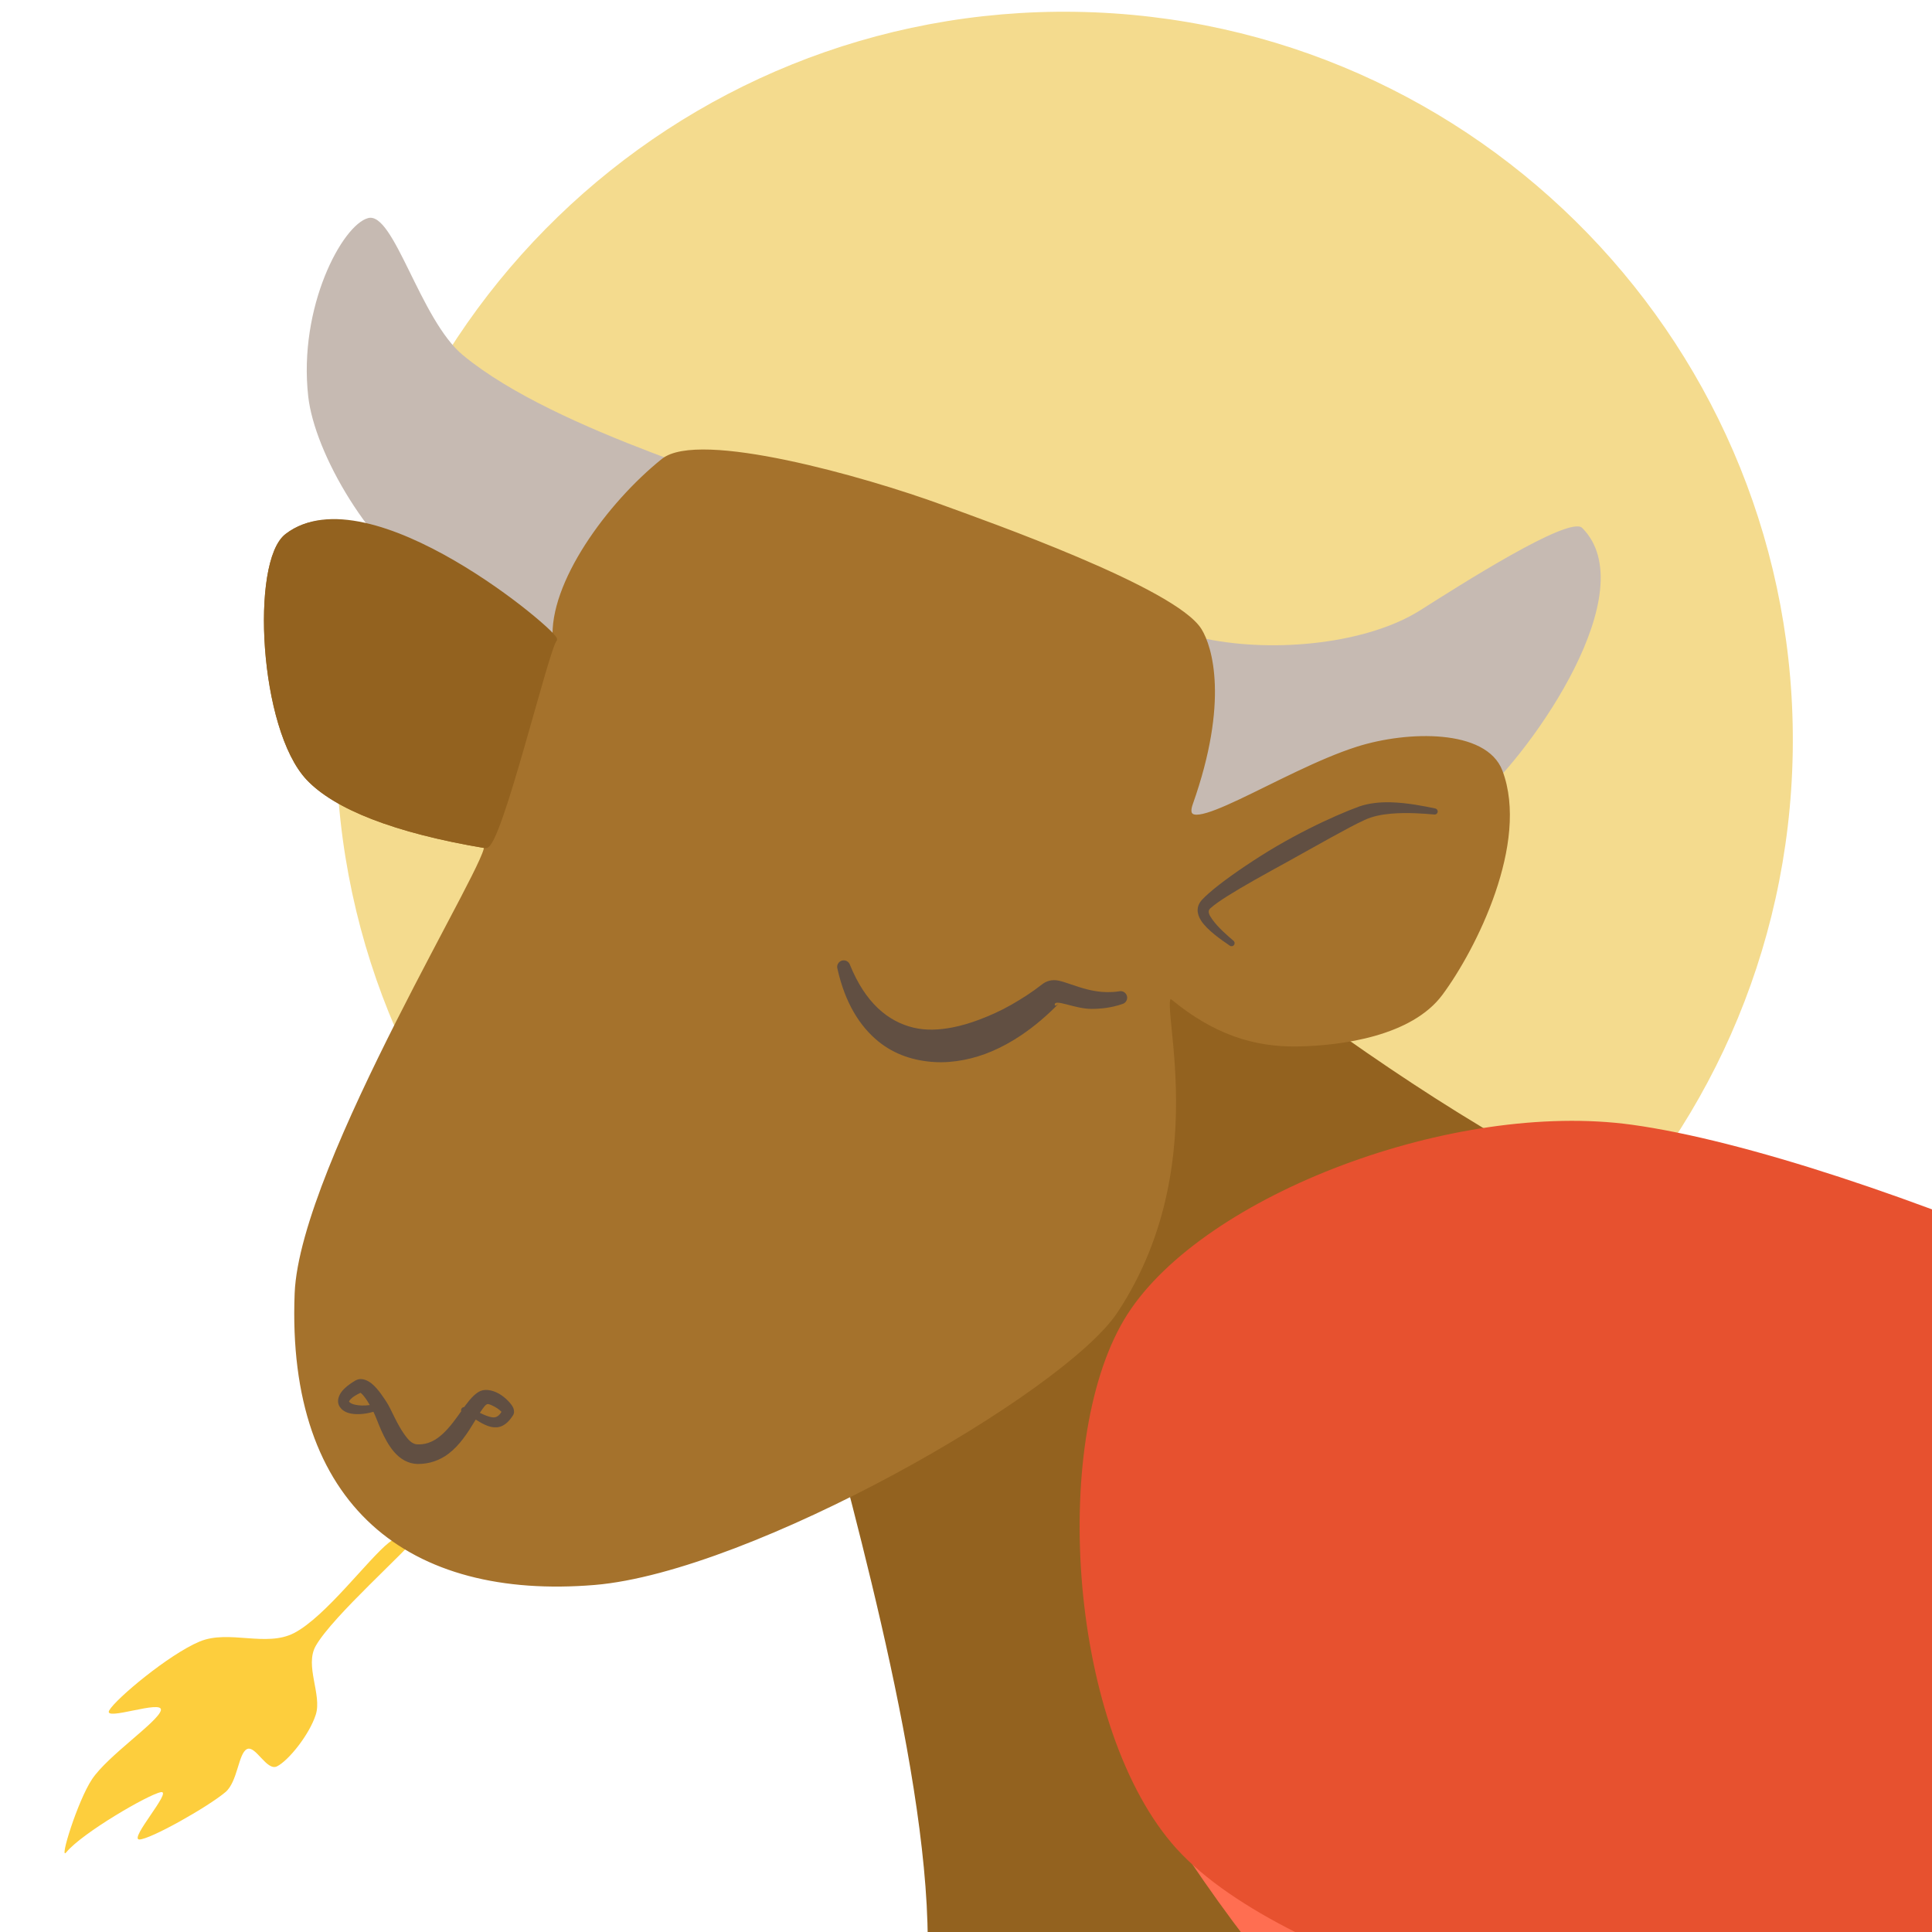
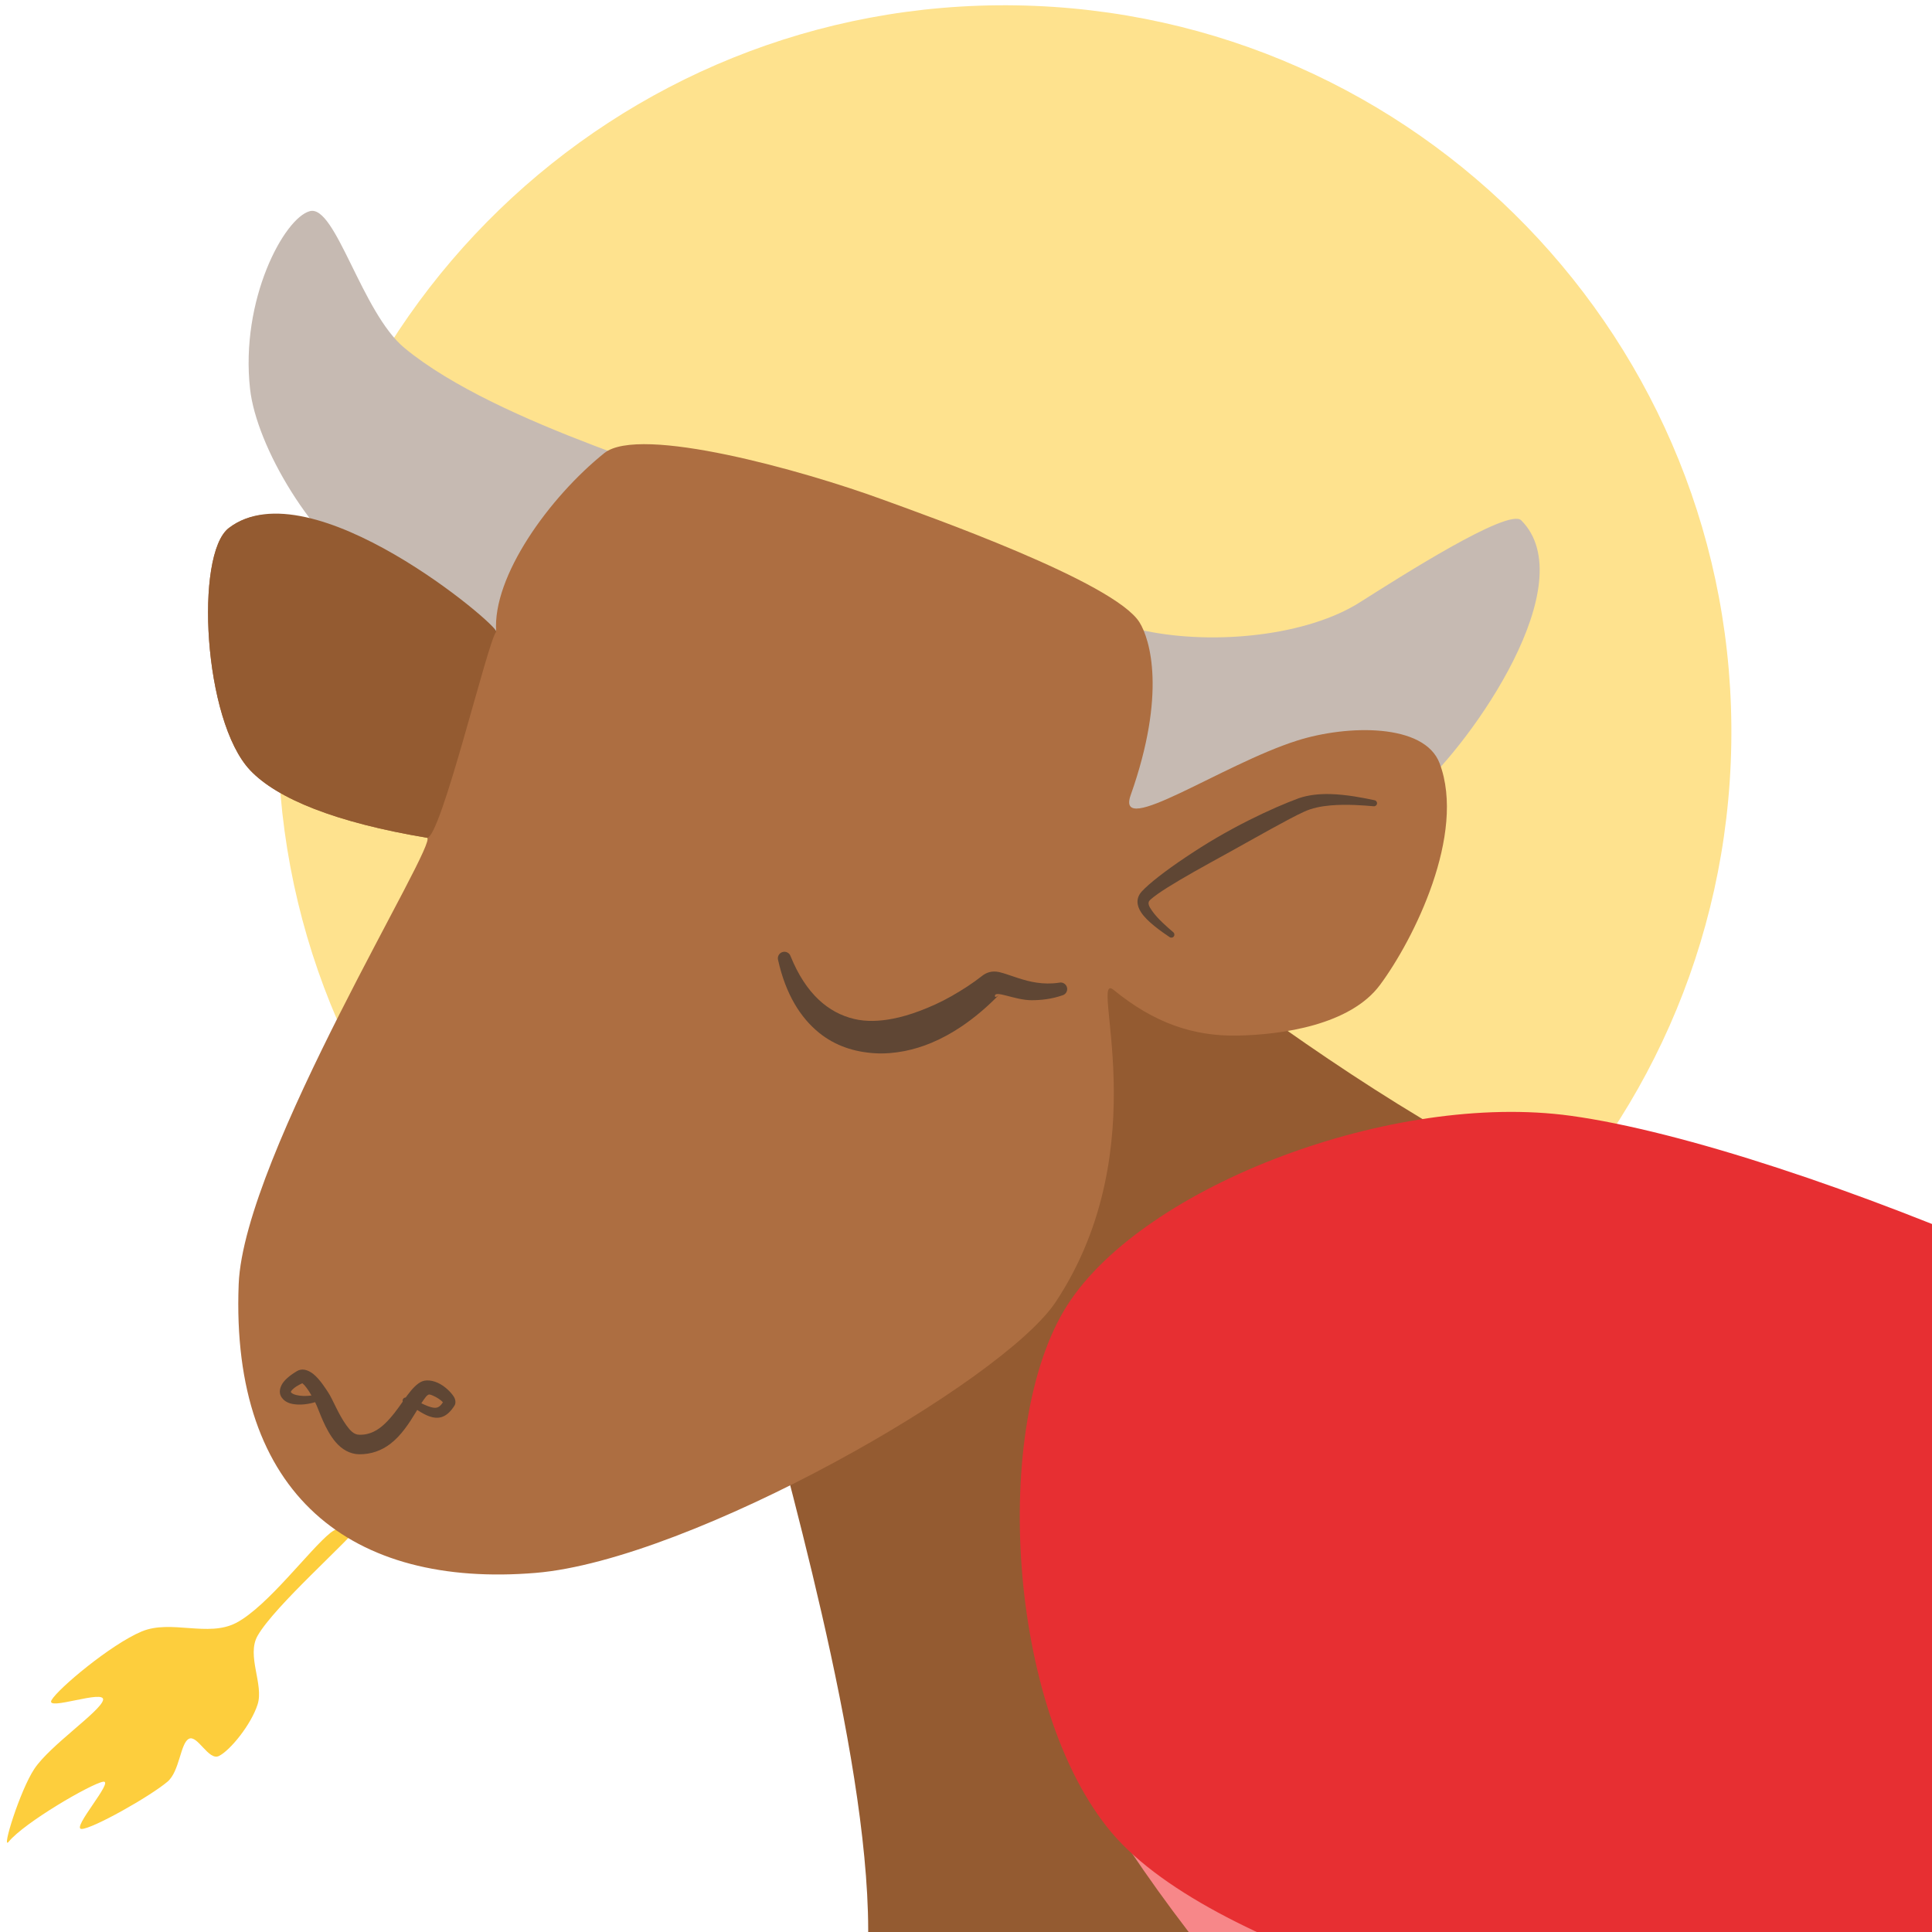
- <svg xmlns="http://www.w3.org/2000/svg" width="449px" height="449px" version="1.1" xml:space="preserve" style="fill-rule:evenodd;clip-rule:evenodd;stroke-linecap:round;stroke-linejoin:round;stroke-miterlimit:1.5;">
-   <g transform="matrix(0.907507,0.0147453,-0.0147453,0.907507,-392.6,-133.87)">
-     <circle cx="710.5" cy="325.5" r="186.5" style="fill:rgb(244,219,142);" />
+ <svg xmlns="http://www.w3.org/2000/svg" width="100%" height="100%" viewBox="0 0 450 450" version="1.1" xml:space="preserve" style="fill-rule:evenodd;clip-rule:evenodd;stroke-linejoin:round;stroke-miterlimit:2;">
+   <g transform="matrix(0.907507,0.0147453,-0.0147453,0.907507,-405.984,-135.37)">
+     <circle cx="710.5" cy="325.5" r="186.5" style="fill:rgb(254,226,142);" />
  </g>
-   <g transform="matrix(1,0,0,1,-513.616,-144.5)">
-     <path d="M704,465C712.167,496.667 731.5,564.167 729,603C726.793,637.288 682.5,636.833 689,698C690.727,714.255 703.858,733.417 720,736C761.667,742.667 866.007,739.197 939,738C1030.5,736.5 1206.67,744 1269,727C1301.51,718.135 1309.14,669.471 1313,636C1317,601.333 1312.61,553.362 1293,519C1272.17,482.5 1244.21,432.855 1188,417C1105.9,393.847 1030.05,455.556 936,439C878.14,428.815 811.203,375.732 773,345C747.759,324.694 700.322,450.739 704,465Z" style="fill:rgb(147,98,31);" />
+   <g transform="matrix(1,0,0,1,-527,-146)">
+     <path d="M704,465C712.167,496.667 731.5,564.167 729,603C726.793,637.288 682.5,636.833 689,698C690.727,714.255 703.858,733.417 720,736C761.667,742.667 866.007,739.197 939,738C1030.5,736.5 1206.67,744 1269,727C1301.51,718.135 1309.14,669.471 1313,636C1317,601.333 1312.61,553.362 1293,519C1272.17,482.5 1244.21,432.855 1188,417C1105.9,393.847 1030.05,455.556 936,439C878.14,428.815 811.203,375.732 773,345C747.759,324.694 700.322,450.739 704,465Z" style="fill:rgb(148,91,49);" />
  </g>
-   <g transform="matrix(1.10269,-0.171045,0.167936,1.08264,-662.646,-33.4541)">
+   <g transform="matrix(1.10269,-0.171045,0.167936,1.08264,-676.03,-34.9541)">
    <path d="M702,239C689.143,231.528 674.672,222.151 666.176,212.412C658.448,203.554 656.552,179.97 651.023,180.568C645.494,181.166 633.787,196.937 633,216C632.499,228.129 640.812,250.004 653,261C668.333,274.833 701.06,286.221 725,299C749.667,312.167 778.667,337.167 801,340C807.717,340.852 826.893,360.48 861.114,338.201C873.886,329.886 901.833,300.167 891,285C888.775,281.885 863.845,293.088 855,297C843.21,302.215 824.029,301.318 810,296C784.5,286.333 725.971,252.931 702,239Z" style="fill:rgb(198,186,178);" />
  </g>
-   <g transform="matrix(1,0,0,1,-513.616,-144.5)">
+   <g transform="matrix(1,0,0,1,-527,-146)">
    <path d="M604,503C599.167,506.833 589.333,520.167 582,524C575.474,527.411 566.792,523.157 560,526C552.833,529 540.5,539.333 539,542C537.5,544.667 551.667,539.333 551,542C550.333,544.667 538.667,552.5 535,558C531.667,563 527.286,577.103 529,575C532.667,570.5 548.167,561.5 551,561C553.833,560.5 543.5,572 546,572C548.5,572 561.833,564.5 566,561C568.854,558.603 569,552 571,551C573,550 575.596,556.202 578,555C580.667,553.667 585.5,547.667 587,543C588.5,538.333 584.354,531.631 587,527C591,520 608.167,505 611,501C612.403,499.02 605.901,501.492 604,503Z" style="fill:rgb(253,206,61);" />
  </g>
-   <g transform="matrix(1.10269,-0.171045,0.167936,1.08264,-662.646,-33.4541)">
-     <path d="M655.122,316.022C657.85,316.941 607.178,376.803 602.014,403.665C593.507,447.924 615.745,471.213 654.014,474.006C686.469,476.374 756.546,449.082 770,434C796.167,404.667 787.274,365.117 791.909,370.378C799.183,378.636 806.862,382.736 816,384C825.182,385.27 839.574,385.459 847,378C855.398,369.564 869.629,349.125 866.389,333.386C864.548,324.438 848.587,322.263 837.733,323.966C821.496,326.514 797.08,338.636 801.641,330.014C812.308,309.848 810.626,297.89 809,294C805.094,284.653 768.417,264.587 759.735,259.708C744.595,251.198 712.232,236.163 704,241C691.344,248.436 676.953,263.206 676,275C675.89,276.361 643.001,233.998 624.168,244.498C616.277,248.897 612.738,284.17 620.831,296.091C625.463,302.915 636.722,309.827 655.122,316.022Z" style="fill:rgb(165,114,44);stroke:rgb(165,114,44);stroke-width:0.9px;" />
+   <g transform="matrix(1.10269,-0.171045,0.167936,1.08264,-676.03,-34.9541)">
+     <path d="M655.122,316.022C657.85,316.941 607.178,376.803 602.014,403.665C593.507,447.924 615.745,471.213 654.014,474.006C686.469,476.374 756.546,449.082 770,434C796.167,404.667 787.274,365.117 791.909,370.378C799.183,378.636 806.862,382.736 816,384C825.182,385.27 839.574,385.459 847,378C855.398,369.564 869.629,349.125 866.389,333.386C864.548,324.438 848.587,322.263 837.733,323.966C821.496,326.514 797.08,338.636 801.641,330.014C812.308,309.848 810.626,297.89 809,294C805.094,284.653 768.417,264.587 759.735,259.708C744.595,251.198 712.232,236.163 704,241C691.344,248.436 676.953,263.206 676,275C675.89,276.361 643.001,233.998 624.168,244.498C616.277,248.897 612.738,284.17 620.831,296.091C625.463,302.915 636.722,309.827 655.122,316.022Z" style="fill:rgb(173,110,65);" />
  </g>
-   <g transform="matrix(1,0,0,1,-513.616,-144.5)">
-     <path d="M780.048,561.123C849.962,676.253 938.713,696.238 953.363,686.741C961.047,681.76 937.522,656.627 945.624,660.869C1001.13,689.932 1081,698.364 1080.38,678.811C1079.86,662.247 1037.47,635.174 1049.9,639.098C1092.27,652.481 1188.04,664.976 1197.12,643.614C1203.31,629.067 1130.24,597.266 1141.29,589.934C1152.35,582.602 1267.94,623.183 1263.44,599.622C1252.59,542.788 1043.89,436.084 963.321,429.668C888.377,423.699 763.292,533.53 780.048,561.123Z" style="fill:rgb(255,110,81);" />
+   <g transform="matrix(1,0,0,1,-527,-146)">
+     <path d="M898.355,642.026C902.416,687.696 1022.68,716.205 1074.96,730.827C1118.97,743.134 1220.32,753.74 1212.05,729.756C1207.12,715.489 1189.31,689.175 1199.58,694.732C1231.5,711.989 1360.81,729.883 1333.04,688.387C1324.35,675.4 1293.97,645.171 1307.76,648.924C1375.07,667.242 1446.38,642.144 1416.35,619.71C1373.49,587.691 1151.58,475.89 1050.6,456.807C972.754,442.095 894.294,596.356 898.355,642.026Z" style="fill:rgb(255,199,200);" />
  </g>
-   <g transform="matrix(1,0,0,1,-513.616,-144.5)">
-     <path d="M892.827,405.885C872.212,403.051 847.473,407.075 825.631,415.267C803.618,423.523 784.547,436.014 775.605,449.984C757.79,477.817 761.609,544.088 785.939,572.88C810.268,601.673 888.766,620.986 921.581,622.74C944.305,623.955 1000.75,604.384 1018.27,598.233C1119.9,562.551 1125.5,530.171 1089.1,493.079C1057.74,461.132 945.076,413.067 892.827,405.885Z" style="fill:rgb(231,81,47);" />
+   <g transform="matrix(1,0,0,1,-527,-146)">
+     <path d="M780.048,561.123C849.962,676.253 938.713,696.238 953.363,686.741C961.047,681.76 937.522,656.627 945.624,660.869C1001.13,689.932 1081,698.364 1080.38,678.811C1079.86,662.247 1037.47,635.174 1049.9,639.098C1092.27,652.481 1188.04,664.976 1197.12,643.614C1203.31,629.067 1130.24,597.266 1141.29,589.934C1152.35,582.602 1267.94,623.183 1263.44,599.622C1252.59,542.788 1043.89,436.084 963.321,429.668C888.377,423.699 763.292,533.53 780.048,561.123Z" style="fill:rgb(247,135,137);" />
  </g>
-   <g transform="matrix(1.31384,-0.203799,0.259608,1.67363,-852.033,-217.715)">
-     <path d="M764.203,362.466C764.208,362.463 764.213,362.459 764.219,362.456C764.214,362.459 764.208,362.463 764.203,362.466ZM764.203,362.466C761.847,363.861 759.374,365.057 756.832,365.994C755,366.67 753.136,367.199 751.28,367.566C749.603,367.898 747.926,368.086 746.295,368.137C744.516,368.192 742.783,368.091 741.138,367.813C737.62,367.216 734.437,365.965 731.99,363.838C729.202,361.414 727.272,357.941 726.866,353.136C726.771,352.645 727.201,352.185 727.827,352.11C728.453,352.035 729.038,352.373 729.134,352.864C730.768,358.294 734.151,361.332 738.434,362.707C740.505,363.371 742.781,363.564 745.181,363.493C746.73,363.447 748.323,363.275 749.95,363.01C751.922,362.689 753.94,362.256 755.95,361.652C757.913,361.062 759.879,360.386 761.781,359.544C762.528,359.218 763.535,359.01 764.818,359.4C765.623,359.644 766.681,360.124 768.006,360.642C769.76,361.328 772.011,362.093 774.903,362.103C775.534,362.061 776.089,362.429 776.143,362.924C776.196,363.419 775.727,363.855 775.097,363.897C773.095,364.175 771.291,364.1 769.672,363.905C766.747,363.551 763.497,361.663 763.429,362.595C763.411,362.846 763.99,362.59 764.203,362.466Z" style="fill:rgb(97,79,66);" />
+   <g transform="matrix(1,0,0,1,-527,-146)">
+     <path d="M892.827,405.885C872.212,403.051 847.473,407.075 825.631,415.267C803.618,423.523 784.547,436.014 775.605,449.984C757.79,477.817 761.609,544.088 785.939,572.88C810.268,601.673 888.766,620.986 921.581,622.74C944.305,623.955 1000.75,604.384 1018.27,598.233C1119.9,562.551 1125.5,530.171 1089.1,493.079C1057.74,461.132 945.076,413.067 892.827,405.885Z" style="fill:rgb(231,47,50);" />
  </g>
-   <g transform="matrix(1.10269,-0.171045,0.167936,1.08264,-662.646,-33.4541)">
-     <path d="M851.761,339.009C852.098,339.115 852.287,339.479 852.183,339.822C852.079,340.165 851.721,340.358 851.384,340.252C849.293,339.73 845.918,338.905 842.511,338.675C840.561,338.543 838.612,338.626 836.919,339.13C835.029,339.667 832.466,340.592 829.548,341.673C827.991,342.25 826.339,342.877 824.638,343.518C823.027,344.126 821.377,344.756 819.726,345.371C817.203,346.31 814.686,347.23 812.357,348.132C807.891,349.862 804.112,351.432 802.302,352.651C801.53,353.161 801.906,354.076 802.388,355.065C803.282,356.898 804.946,358.885 806.033,360.18C806.277,360.439 806.269,360.851 806.015,361.099C805.76,361.348 805.356,361.34 805.112,361.081C803.542,359.593 801.017,357.132 800.053,354.986C799.283,353.272 799.487,351.735 800.842,350.61C802.634,349.149 806.413,347.019 810.994,344.845C813.185,343.804 815.553,342.74 817.977,341.768C820.365,340.81 822.801,339.929 825.133,339.16C829.525,337.712 833.55,336.67 836.225,336.13C838.261,335.757 840.546,335.859 842.802,336.275C846.29,336.918 849.668,338.208 851.761,339.009Z" style="fill:rgb(97,79,66);" />
+   <g transform="matrix(1.31384,-0.203799,0.259608,1.67363,-865.417,-219.215)">
+     <path d="M764.203,362.466C761.847,363.861 759.374,365.057 756.832,365.994C755,366.67 753.136,367.199 751.28,367.566C749.603,367.898 747.926,368.086 746.295,368.137C744.516,368.192 742.783,368.091 741.138,367.813C737.62,367.216 734.437,365.965 731.99,363.838C729.202,361.414 727.272,357.941 726.866,353.136C726.771,352.645 727.201,352.185 727.827,352.11C728.453,352.035 729.038,352.373 729.134,352.864C730.768,358.294 734.151,361.332 738.434,362.707C740.505,363.371 742.781,363.564 745.181,363.493C746.73,363.447 748.323,363.275 749.95,363.01C751.922,362.689 753.94,362.256 755.95,361.652C757.913,361.062 759.879,360.386 761.781,359.544C762.528,359.218 763.535,359.01 764.818,359.4C765.623,359.644 766.681,360.124 768.006,360.642C769.76,361.328 772.011,362.093 774.903,362.103C775.534,362.061 776.089,362.429 776.143,362.924C776.196,363.419 775.727,363.855 775.097,363.897C773.095,364.175 771.291,364.1 769.672,363.905C766.747,363.551 763.497,361.663 763.429,362.595C763.411,362.846 763.99,362.59 764.203,362.466ZM764.203,362.466C764.208,362.463 764.213,362.459 764.219,362.456C764.214,362.459 764.208,362.463 764.203,362.466Z" style="fill:rgb(95,70,52);" />
  </g>
-   <g transform="matrix(1.11567,-0.0212762,0.0222708,1.16783,-613.581,-171.873)">
-     <path d="M637.267,439.622C637.233,439.52 637.226,439.409 637.252,439.297C637.32,439.001 637.597,438.799 637.903,438.802C638.024,438.648 638.144,438.498 638.262,438.352C639.347,437.017 640.384,436.029 641.38,435.656C642.579,435.213 644.345,435.632 645.773,436.639C647.014,437.514 647.99,438.672 648.18,439.324C648.335,439.855 648.27,440.285 648.062,440.59C646.552,442.795 645.007,443.202 643.454,442.858C642.605,442.67 641.737,442.24 640.877,441.718C640.669,441.592 640.462,441.461 640.256,441.33C640.171,441.458 640.086,441.587 640,441.718C638.561,443.893 636.828,446.373 634.477,448.01C632.673,449.265 630.512,450.017 627.927,449.948C626.021,449.857 624.393,448.927 623.1,447.428C622.056,446.219 621.208,444.649 620.53,443.111C619.895,441.67 619.425,440.272 618.978,439.397C616.913,439.938 615.076,439.913 613.843,439.558C612.949,439.301 612.348,438.82 612,438.299C611.536,437.604 611.521,436.744 612.099,435.764C612.563,434.979 613.581,434.071 615.334,433.12C616.337,432.576 617.539,432.859 618.683,433.744C620.091,434.832 621.436,437.053 621.73,437.474C622.628,438.791 623.76,441.866 625.428,444.144C626.156,445.137 626.939,446.032 628.073,446.052C630.304,446.154 632.011,445.199 633.445,443.95C634.94,442.648 636.172,441.042 637.267,439.622ZM618.25,438.049C617.969,437.551 617.611,436.966 617.21,436.452C616.992,436.171 616.78,435.9 616.541,435.712C616.488,435.67 616.413,435.601 616.38,435.569C615.431,435.977 614.752,436.362 614.334,436.764C614.184,436.909 614.052,437.026 613.999,437.161C613.984,437.199 613.925,437.22 613.942,437.252C614.104,437.565 614.546,437.764 615.132,437.909C615.973,438.116 617.044,438.182 618.25,438.049ZM641.138,440.011C642.047,440.449 642.947,440.859 643.807,440.96C644.505,441.042 645.089,440.737 645.65,439.893C645.23,439.429 644.398,438.878 643.584,438.534C643.226,438.382 642.88,438.22 642.62,438.344C642.275,438.506 642,438.881 641.662,439.305C641.488,439.523 641.314,439.759 641.138,440.011Z" style="fill:rgb(97,79,66);" />
+   <g transform="matrix(1.10269,-0.171045,0.167936,1.08264,-676.03,-34.9541)">
+     <path d="M851.761,339.009C852.098,339.115 852.287,339.479 852.183,339.822C852.079,340.165 851.721,340.358 851.384,340.252C849.293,339.73 845.918,338.905 842.511,338.675C840.561,338.543 838.612,338.626 836.919,339.13C835.029,339.667 832.466,340.592 829.548,341.673C827.991,342.25 826.339,342.877 824.638,343.518C823.027,344.126 821.377,344.756 819.726,345.371C817.203,346.31 814.686,347.23 812.357,348.132C807.891,349.862 804.112,351.432 802.302,352.651C801.53,353.161 801.906,354.076 802.388,355.065C803.282,356.898 804.946,358.885 806.033,360.18C806.277,360.439 806.269,360.851 806.015,361.099C805.76,361.348 805.356,361.34 805.112,361.081C803.542,359.593 801.017,357.132 800.053,354.986C799.283,353.272 799.487,351.735 800.842,350.61C802.634,349.149 806.413,347.019 810.994,344.845C813.185,343.804 815.553,342.74 817.977,341.768C820.365,340.81 822.801,339.929 825.133,339.16C829.525,337.712 833.55,336.67 836.225,336.13C838.261,335.757 840.546,335.859 842.802,336.275C846.29,336.918 849.668,338.208 851.761,339.009Z" style="fill:rgb(95,70,52);" />
  </g>
-   <g transform="matrix(1.10269,-0.171045,0.167936,1.08264,-662.646,-33.4541)">
-     <path d="M655.122,316.022C657.85,316.941 674.007,276.595 676,275C677.054,274.156 643.001,233.998 624.168,244.498C616.277,248.897 612.738,284.17 620.831,296.091C625.463,302.915 636.722,309.827 655.122,316.022Z" style="fill:rgb(147,98,31);stroke:rgb(147,98,31);stroke-width:0.9px;" />
+   <g transform="matrix(1.11567,-0.0212762,0.0222708,1.16783,-626.965,-173.373)">
+     <path d="M637.267,439.622C637.233,439.52 637.226,439.409 637.252,439.297C637.32,439.001 637.597,438.799 637.903,438.802C638.024,438.648 638.144,438.498 638.262,438.352C639.347,437.017 640.384,436.029 641.38,435.656C642.579,435.213 644.345,435.632 645.773,436.639C647.014,437.514 647.99,438.672 648.18,439.324C648.335,439.855 648.27,440.285 648.062,440.59C646.552,442.795 645.007,443.202 643.454,442.858C642.605,442.67 641.737,442.24 640.877,441.718C640.669,441.592 640.462,441.461 640.256,441.33C640.171,441.458 640.086,441.587 640,441.718C638.561,443.893 636.828,446.373 634.477,448.01C632.673,449.265 630.512,450.017 627.927,449.948C626.021,449.857 624.393,448.927 623.1,447.428C622.056,446.219 621.208,444.649 620.53,443.111C619.895,441.67 619.425,440.272 618.978,439.397C616.913,439.938 615.076,439.913 613.843,439.558C612.949,439.301 612.348,438.82 612,438.299C611.536,437.604 611.521,436.744 612.099,435.764C612.563,434.979 613.581,434.071 615.334,433.12C616.337,432.576 617.539,432.859 618.683,433.744C620.091,434.832 621.436,437.053 621.73,437.474C622.628,438.791 623.76,441.866 625.428,444.144C626.156,445.137 626.939,446.032 628.073,446.052C630.304,446.154 632.011,445.199 633.445,443.95C634.94,442.648 636.172,441.042 637.267,439.622ZM618.25,438.049C617.969,437.551 617.611,436.966 617.21,436.452C616.992,436.171 616.78,435.9 616.541,435.712C616.488,435.67 616.413,435.601 616.38,435.569C615.431,435.977 614.752,436.362 614.334,436.764C614.184,436.909 614.052,437.026 613.999,437.161C613.984,437.199 613.925,437.22 613.942,437.252C614.104,437.565 614.546,437.764 615.132,437.909C615.973,438.116 617.044,438.182 618.25,438.049ZM641.138,440.011C642.047,440.449 642.947,440.859 643.807,440.96C644.505,441.042 645.089,440.737 645.65,439.893C645.23,439.429 644.398,438.878 643.584,438.534C643.226,438.382 642.88,438.22 642.62,438.344C642.275,438.506 642,438.881 641.662,439.305C641.488,439.523 641.314,439.759 641.138,440.011Z" style="fill:rgb(95,70,52);" />
+   </g>
+   <g transform="matrix(1.10269,-0.171045,0.167936,1.08264,-676.03,-34.9541)">
+     <path d="M655.122,316.022C657.85,316.941 674.007,276.595 676,275C677.054,274.156 643.001,233.998 624.168,244.498C616.277,248.897 612.738,284.17 620.831,296.091C625.463,302.915 636.722,309.827 655.122,316.022Z" style="fill:rgb(148,91,49);" />
  </g>
</svg>
